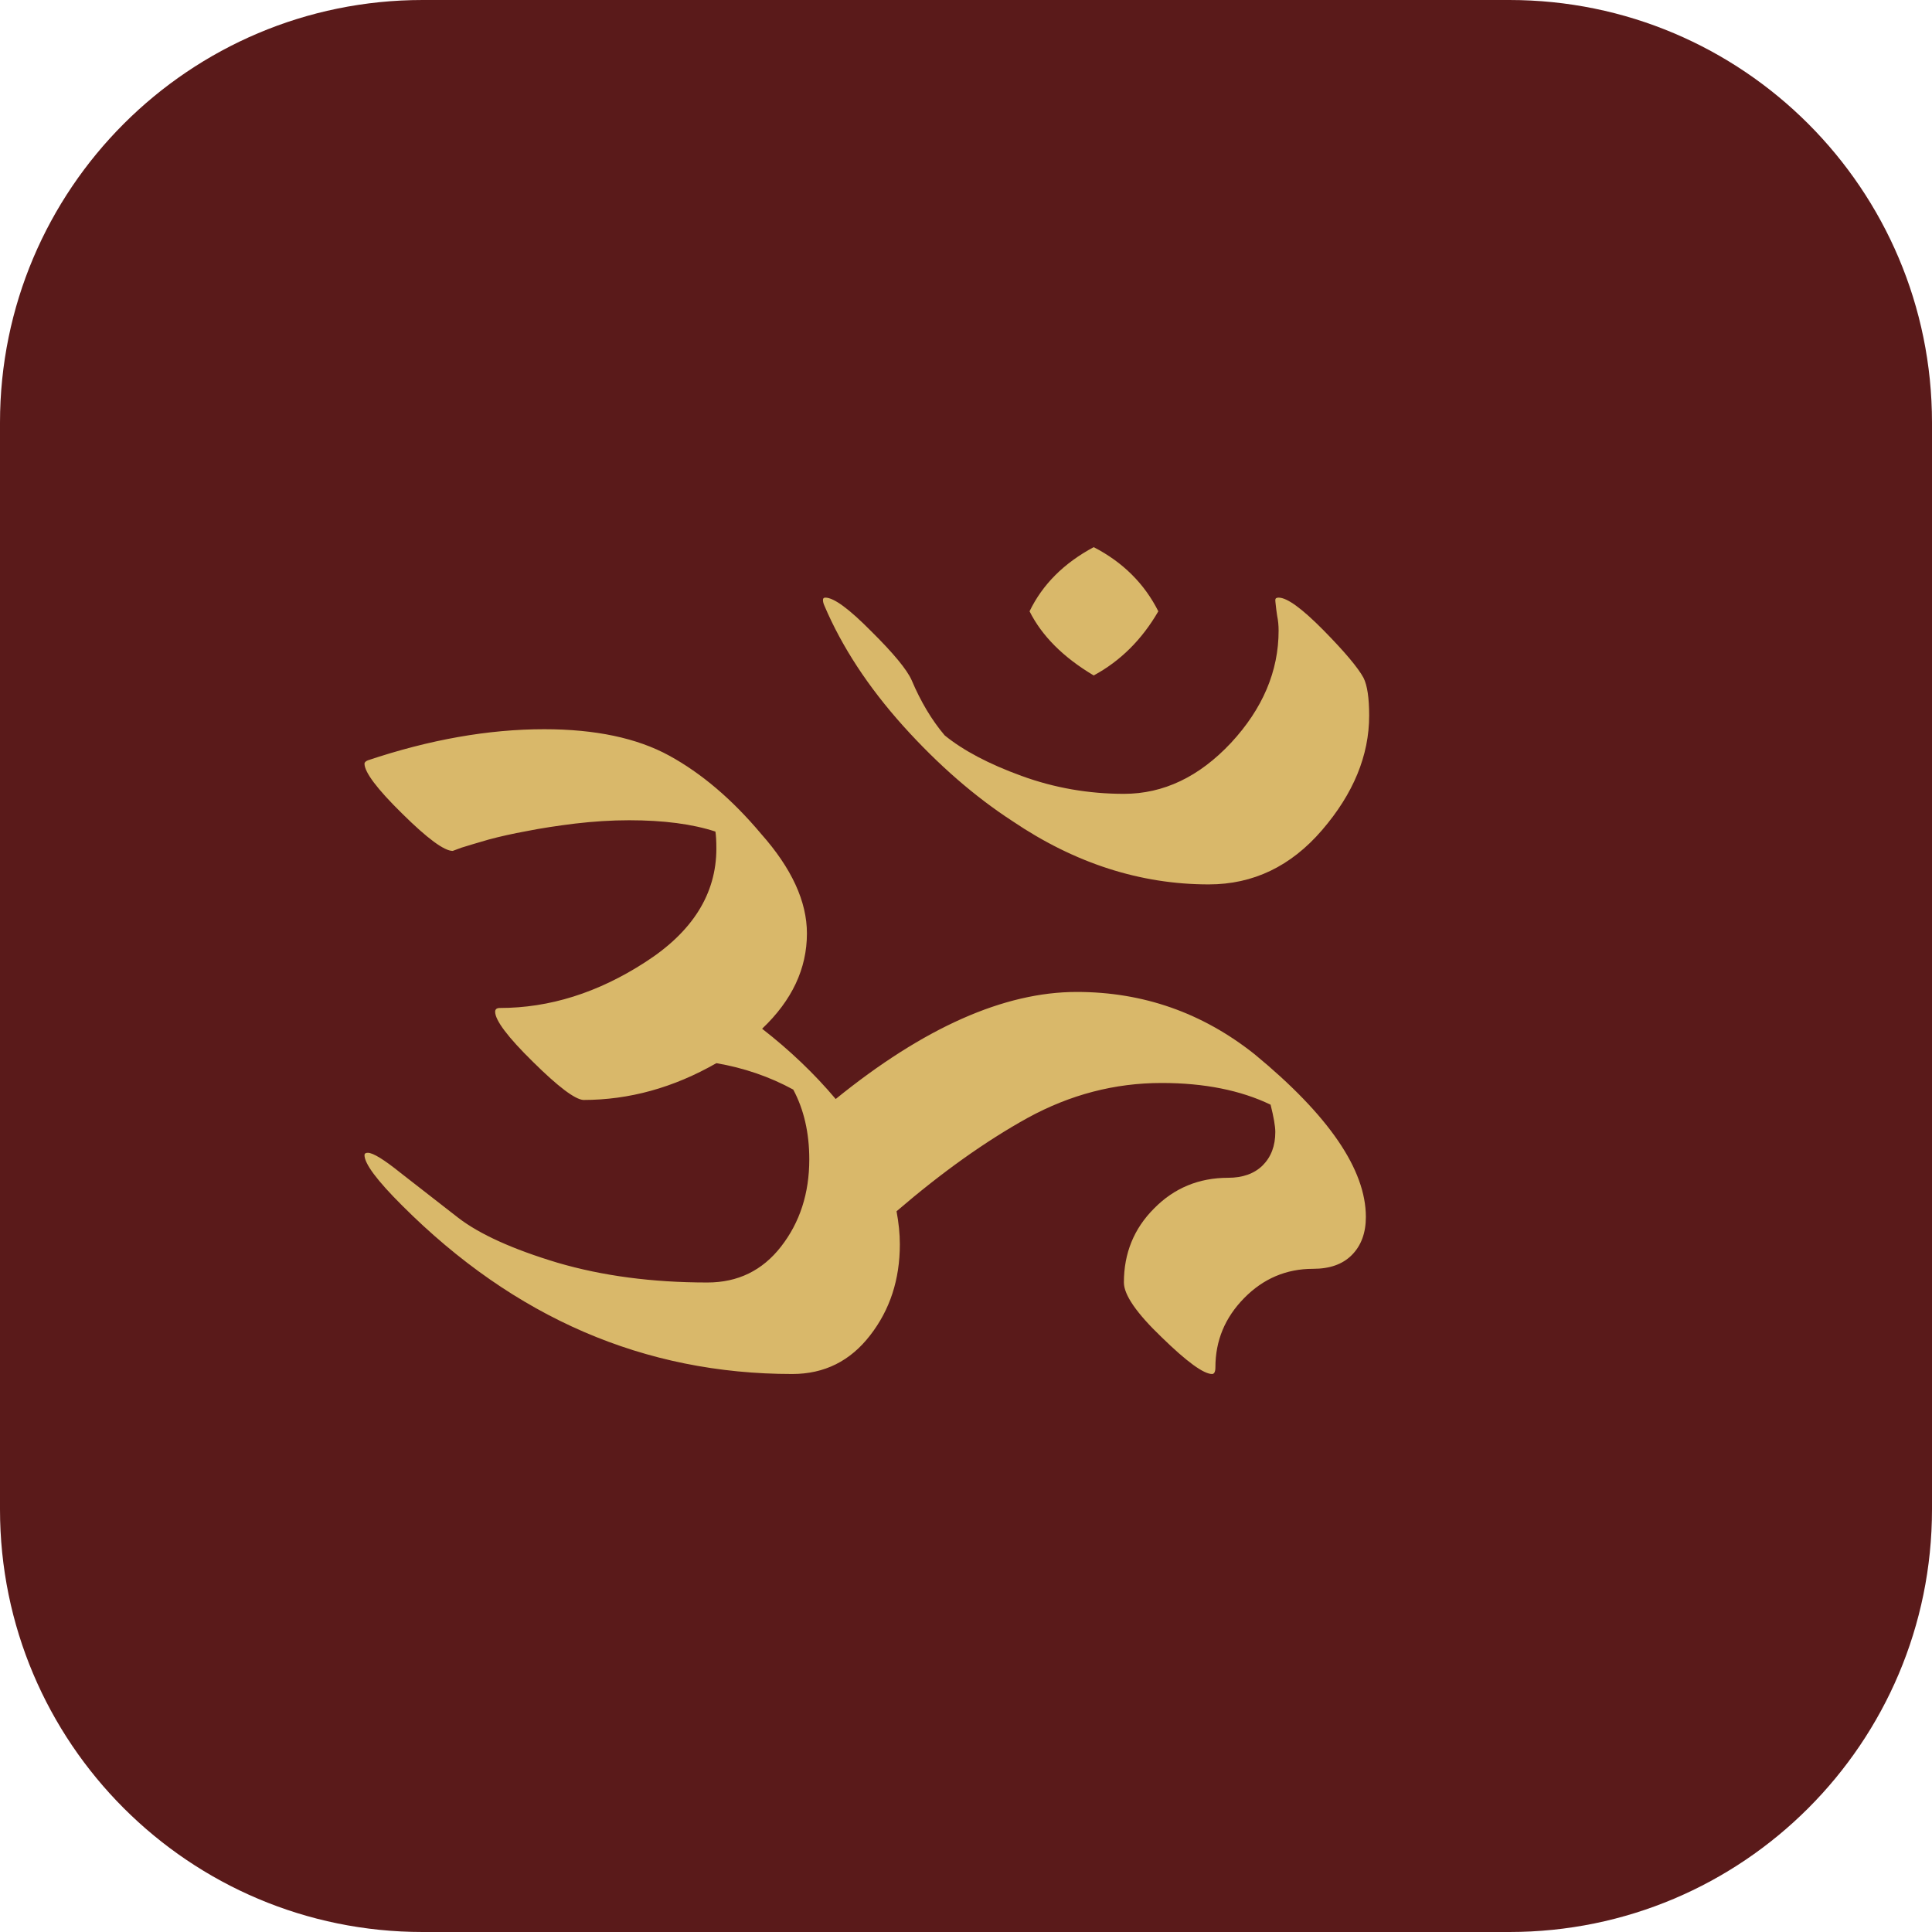
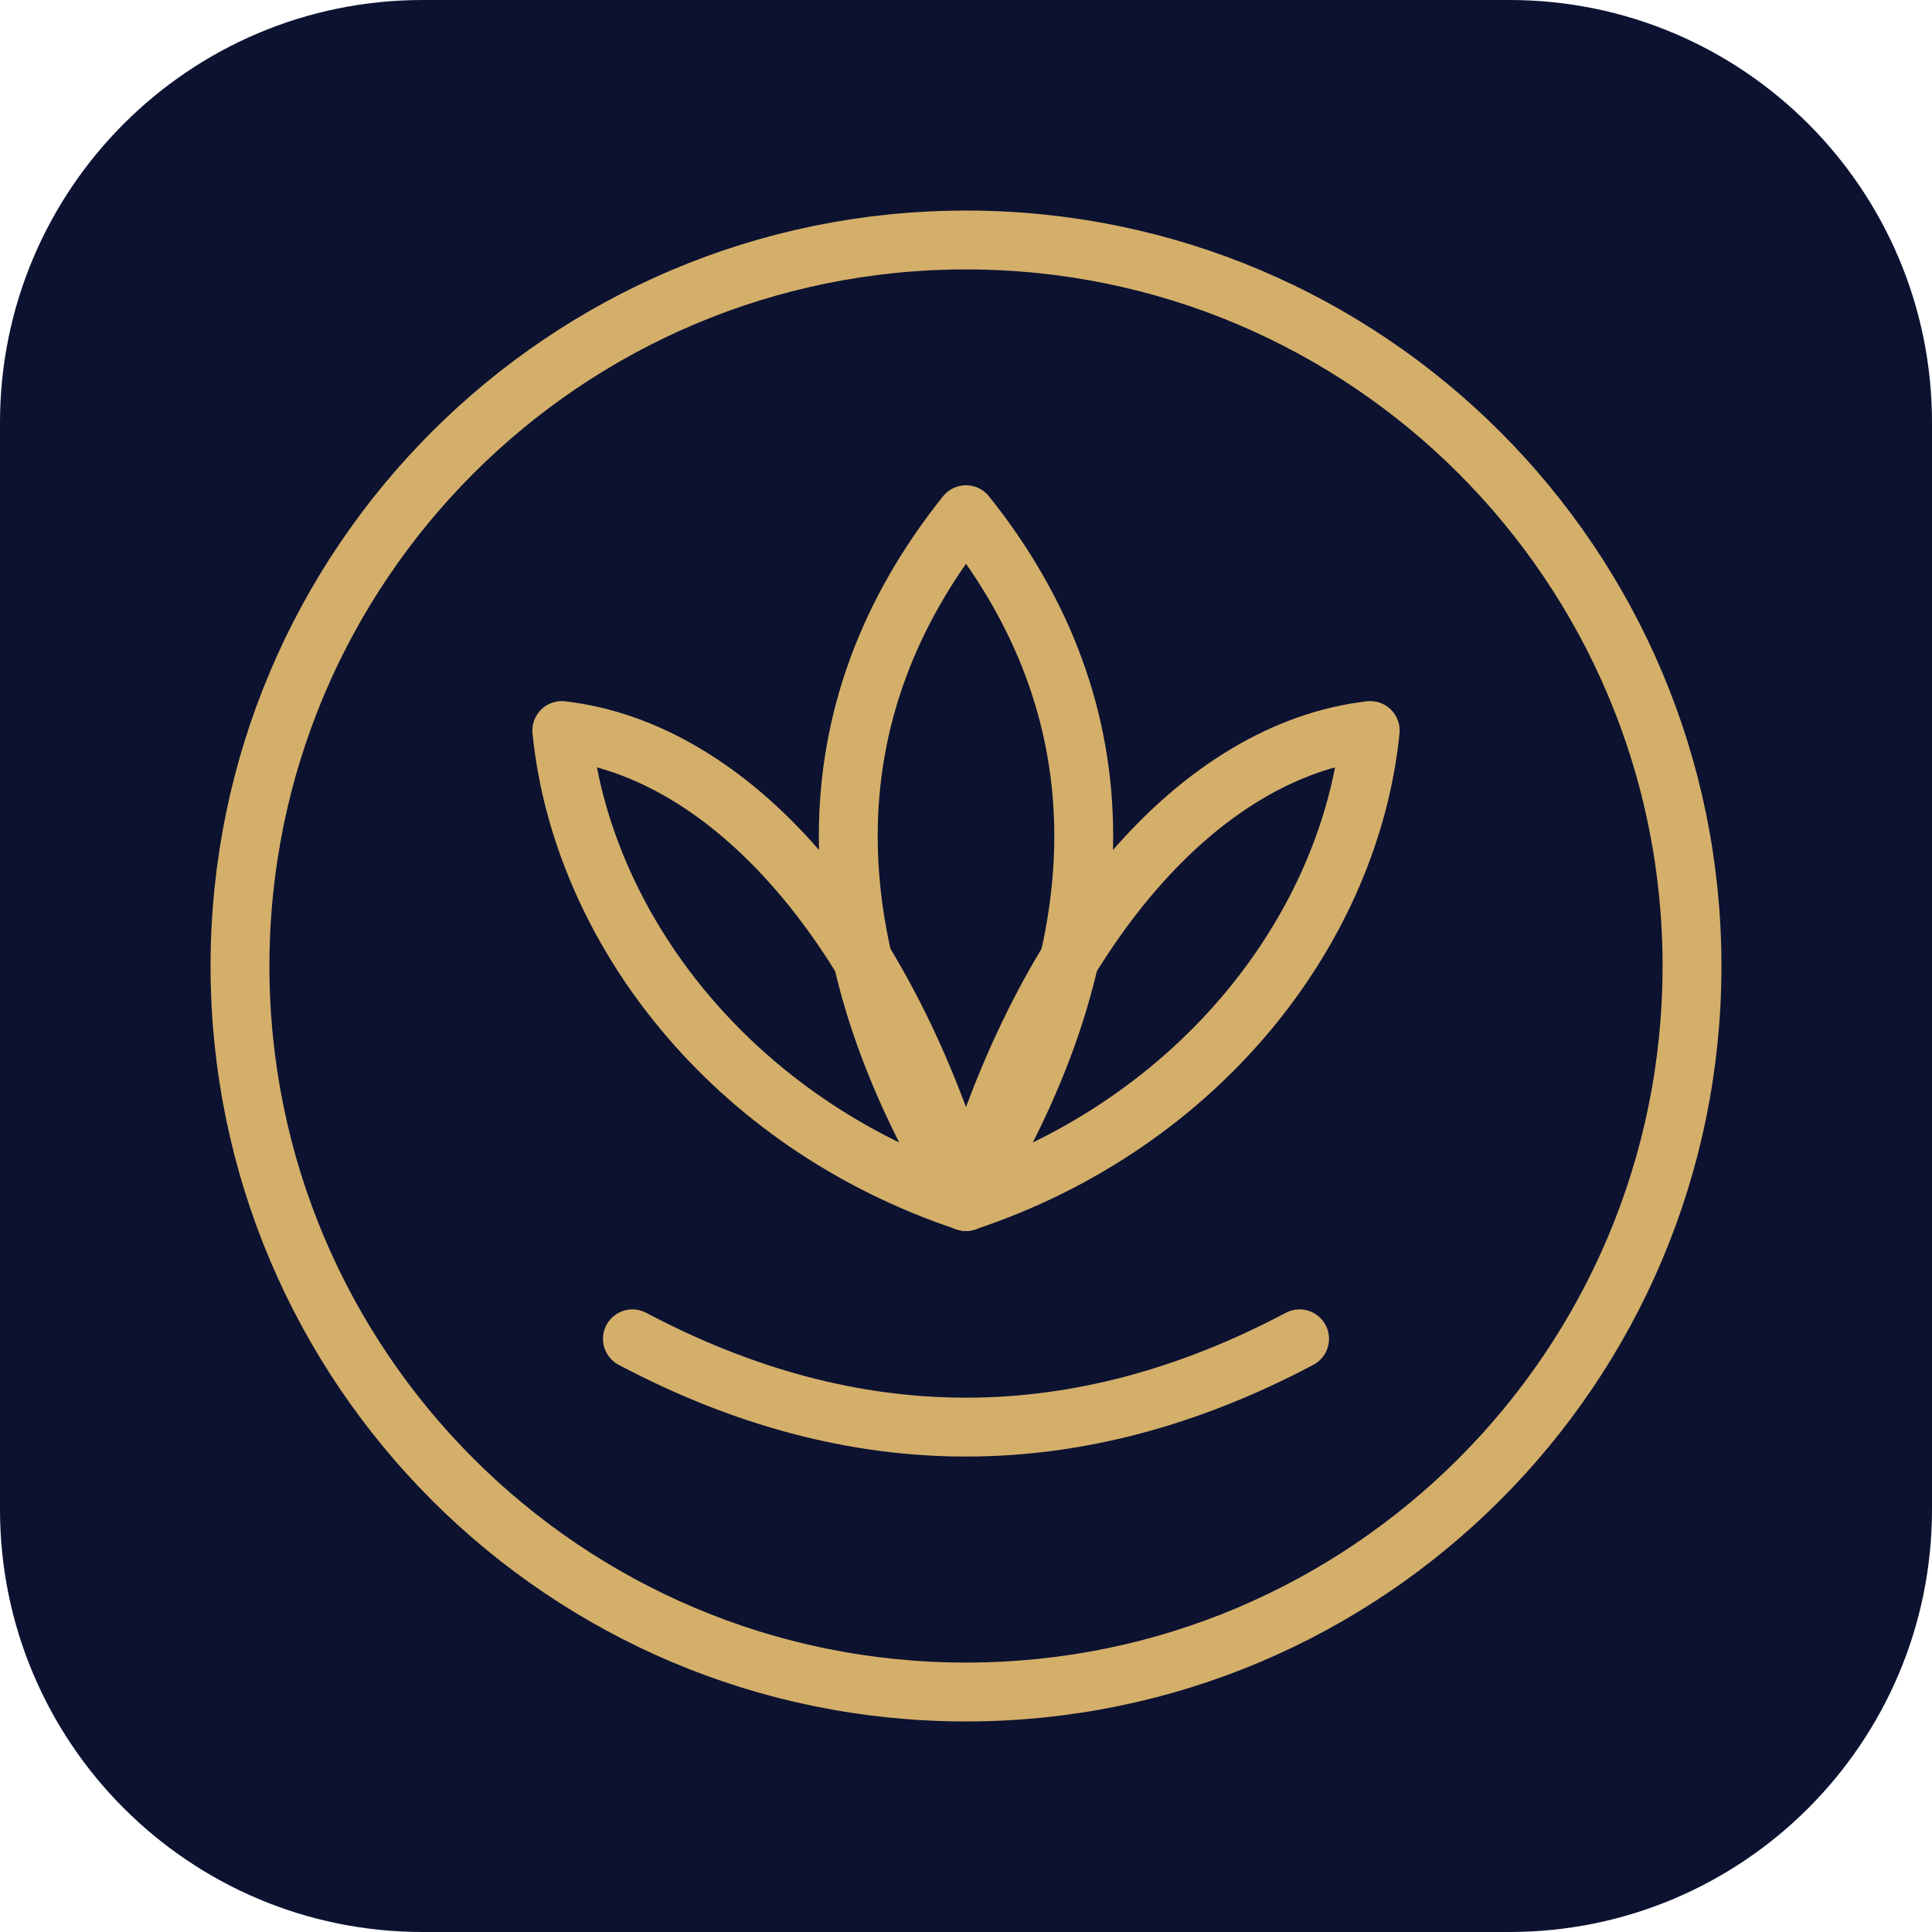
<svg xmlns="http://www.w3.org/2000/svg" viewBox="0 0 64 64">
-   <rect width="64" height="64" rx="14" fill="#5A1A1A" />
-   <text x="32" y="44" font-family="Georgia, serif" font-size="38" fill="#D9B86A" text-anchor="middle">ॐ</text>
+   <rect width="64" height="64" rx="14" fill="#0C1230" />
+   <g transform="translate(6 6) scale(1.3)" fill="none" stroke="#D4AF6A" stroke-width="1.5" stroke-linecap="round" stroke-linejoin="round">
+     <circle cx="20" cy="20" r="18.5" />
+     <path d="M20 8.5c4 5 4 11 0 17.5-4-6.500-4-12.500 0-17.500Z" />
+     <path d="M20 26c-6-2-9.800-7-10.300-12 4.300.5 8.300 5 10.300 12Z" />
+     <path d="M20 26c6-2 9.800-7 10.300-12-4.300.5-8.300 5-10.300 12Z" />
+     <path d="M11.500 29.500Q20 34 28.500 29.500" />
+   </g>
</svg>
